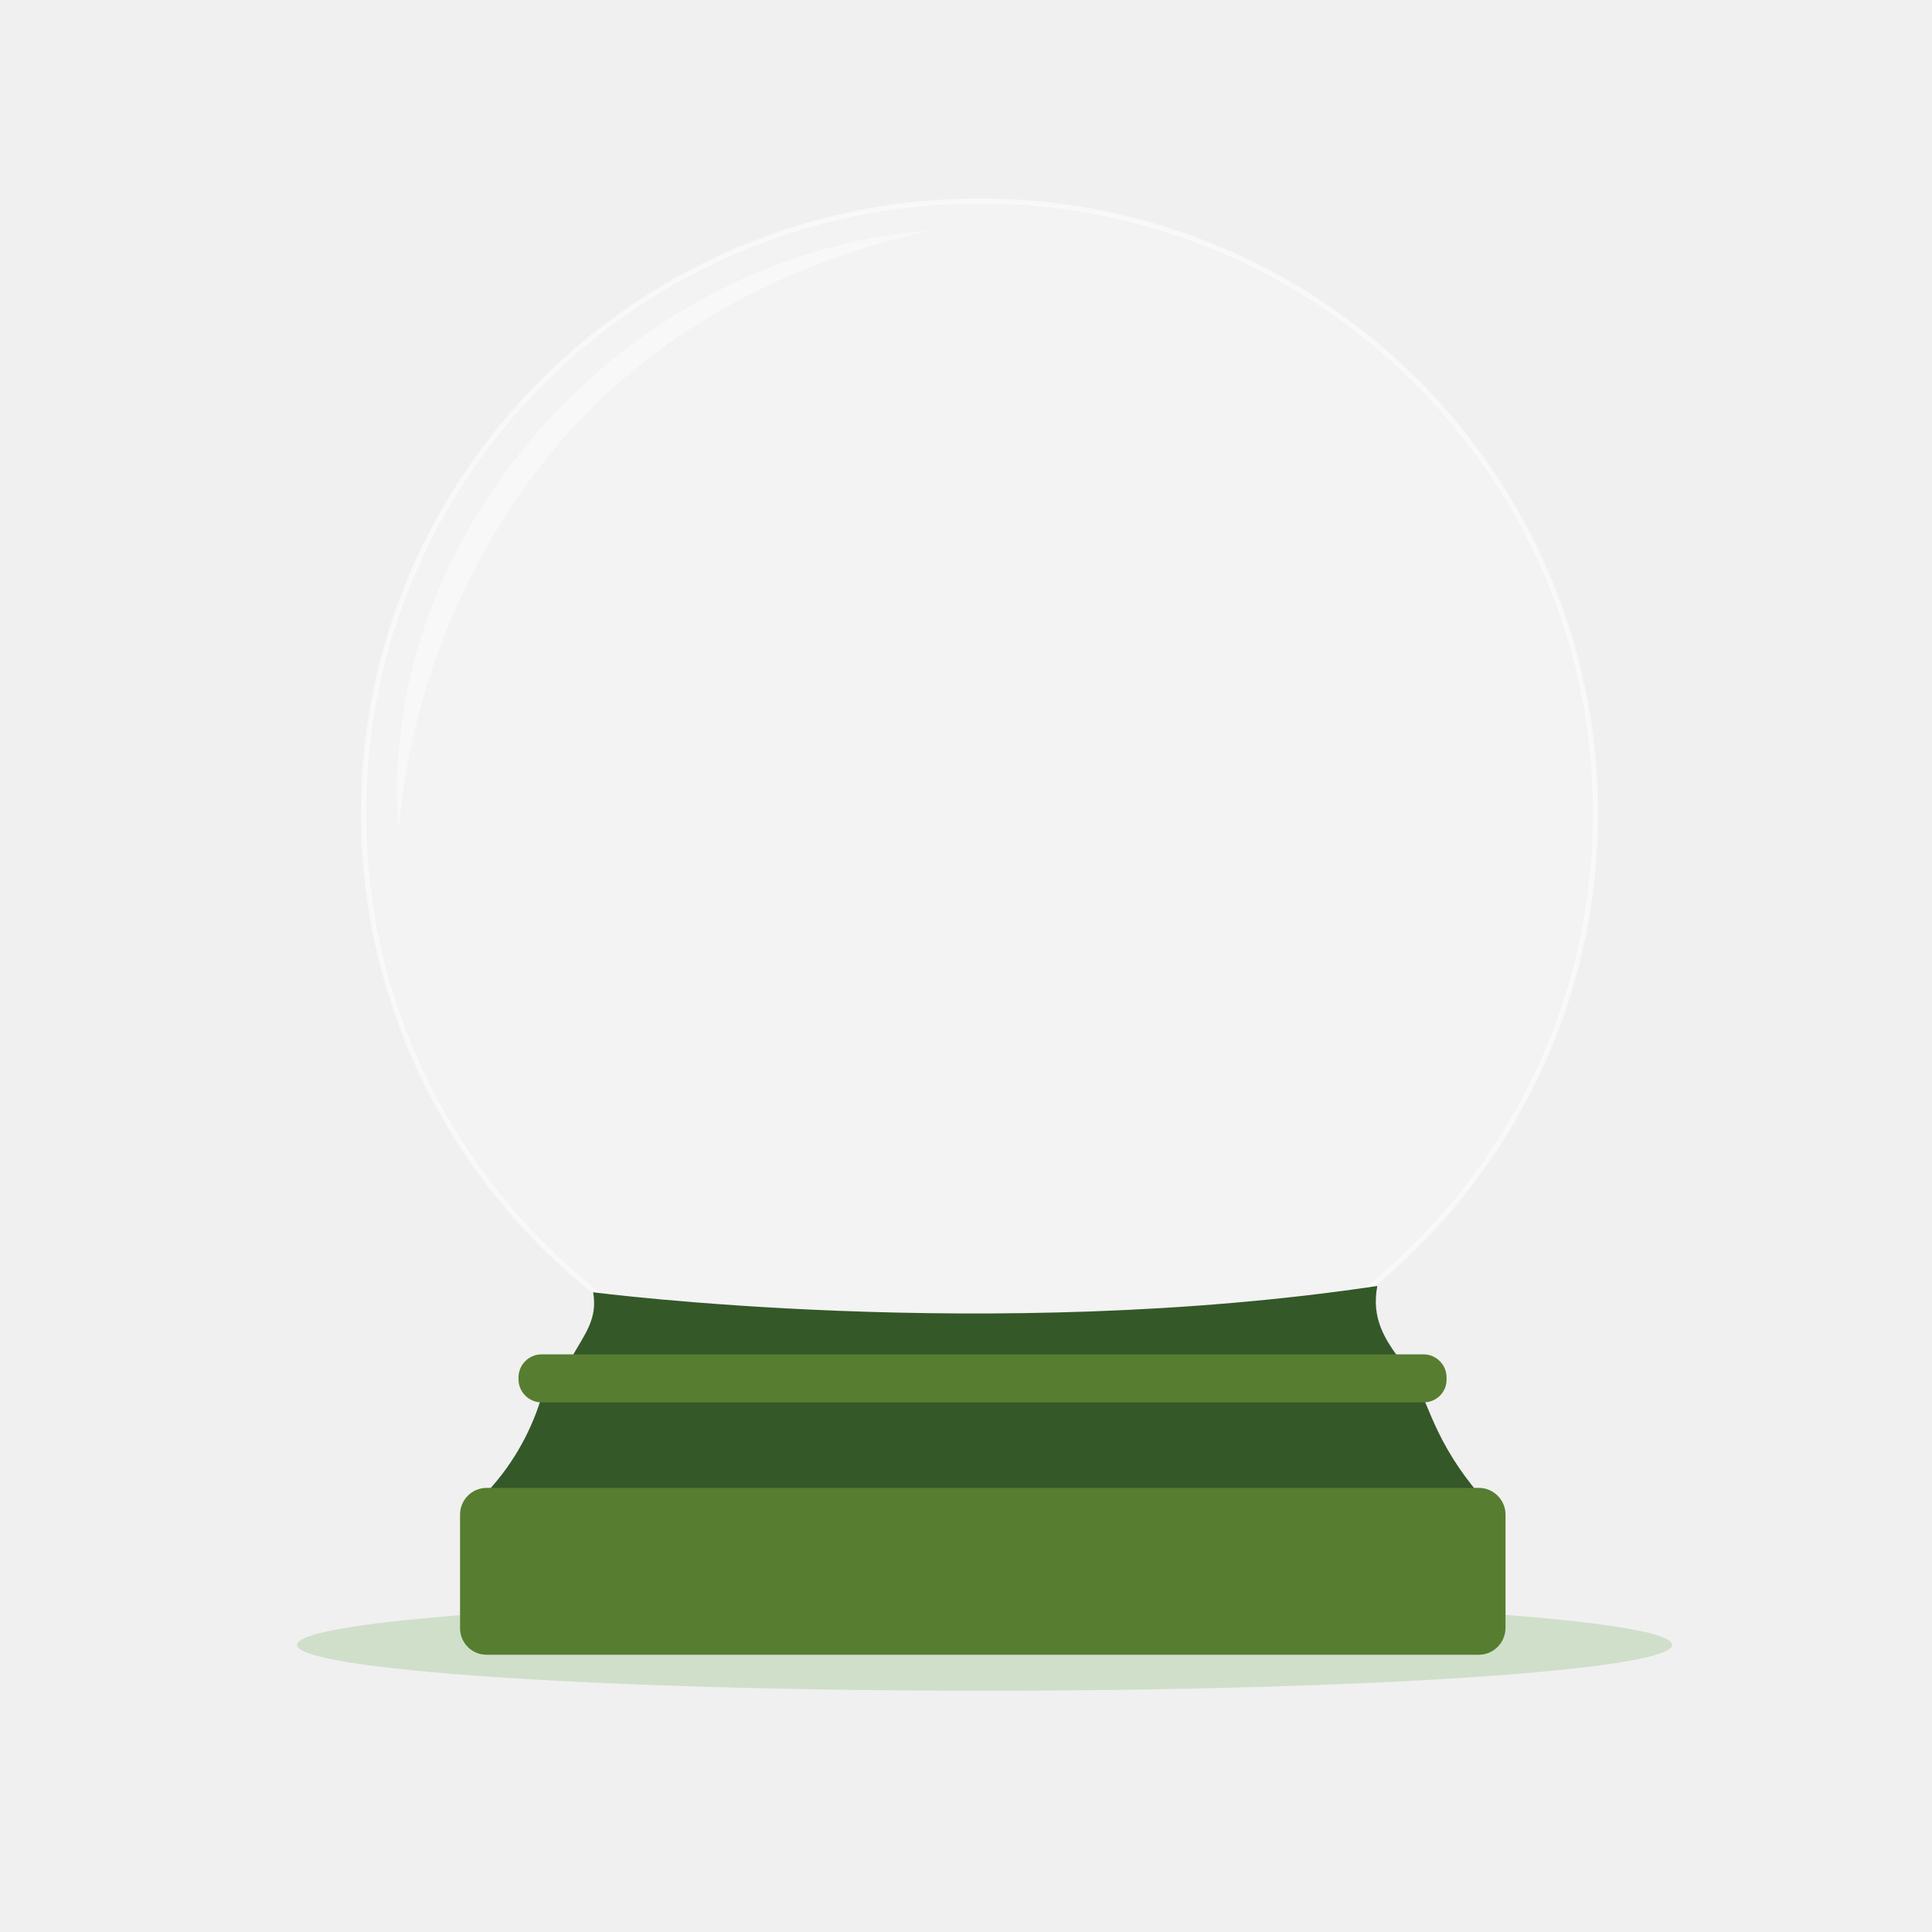
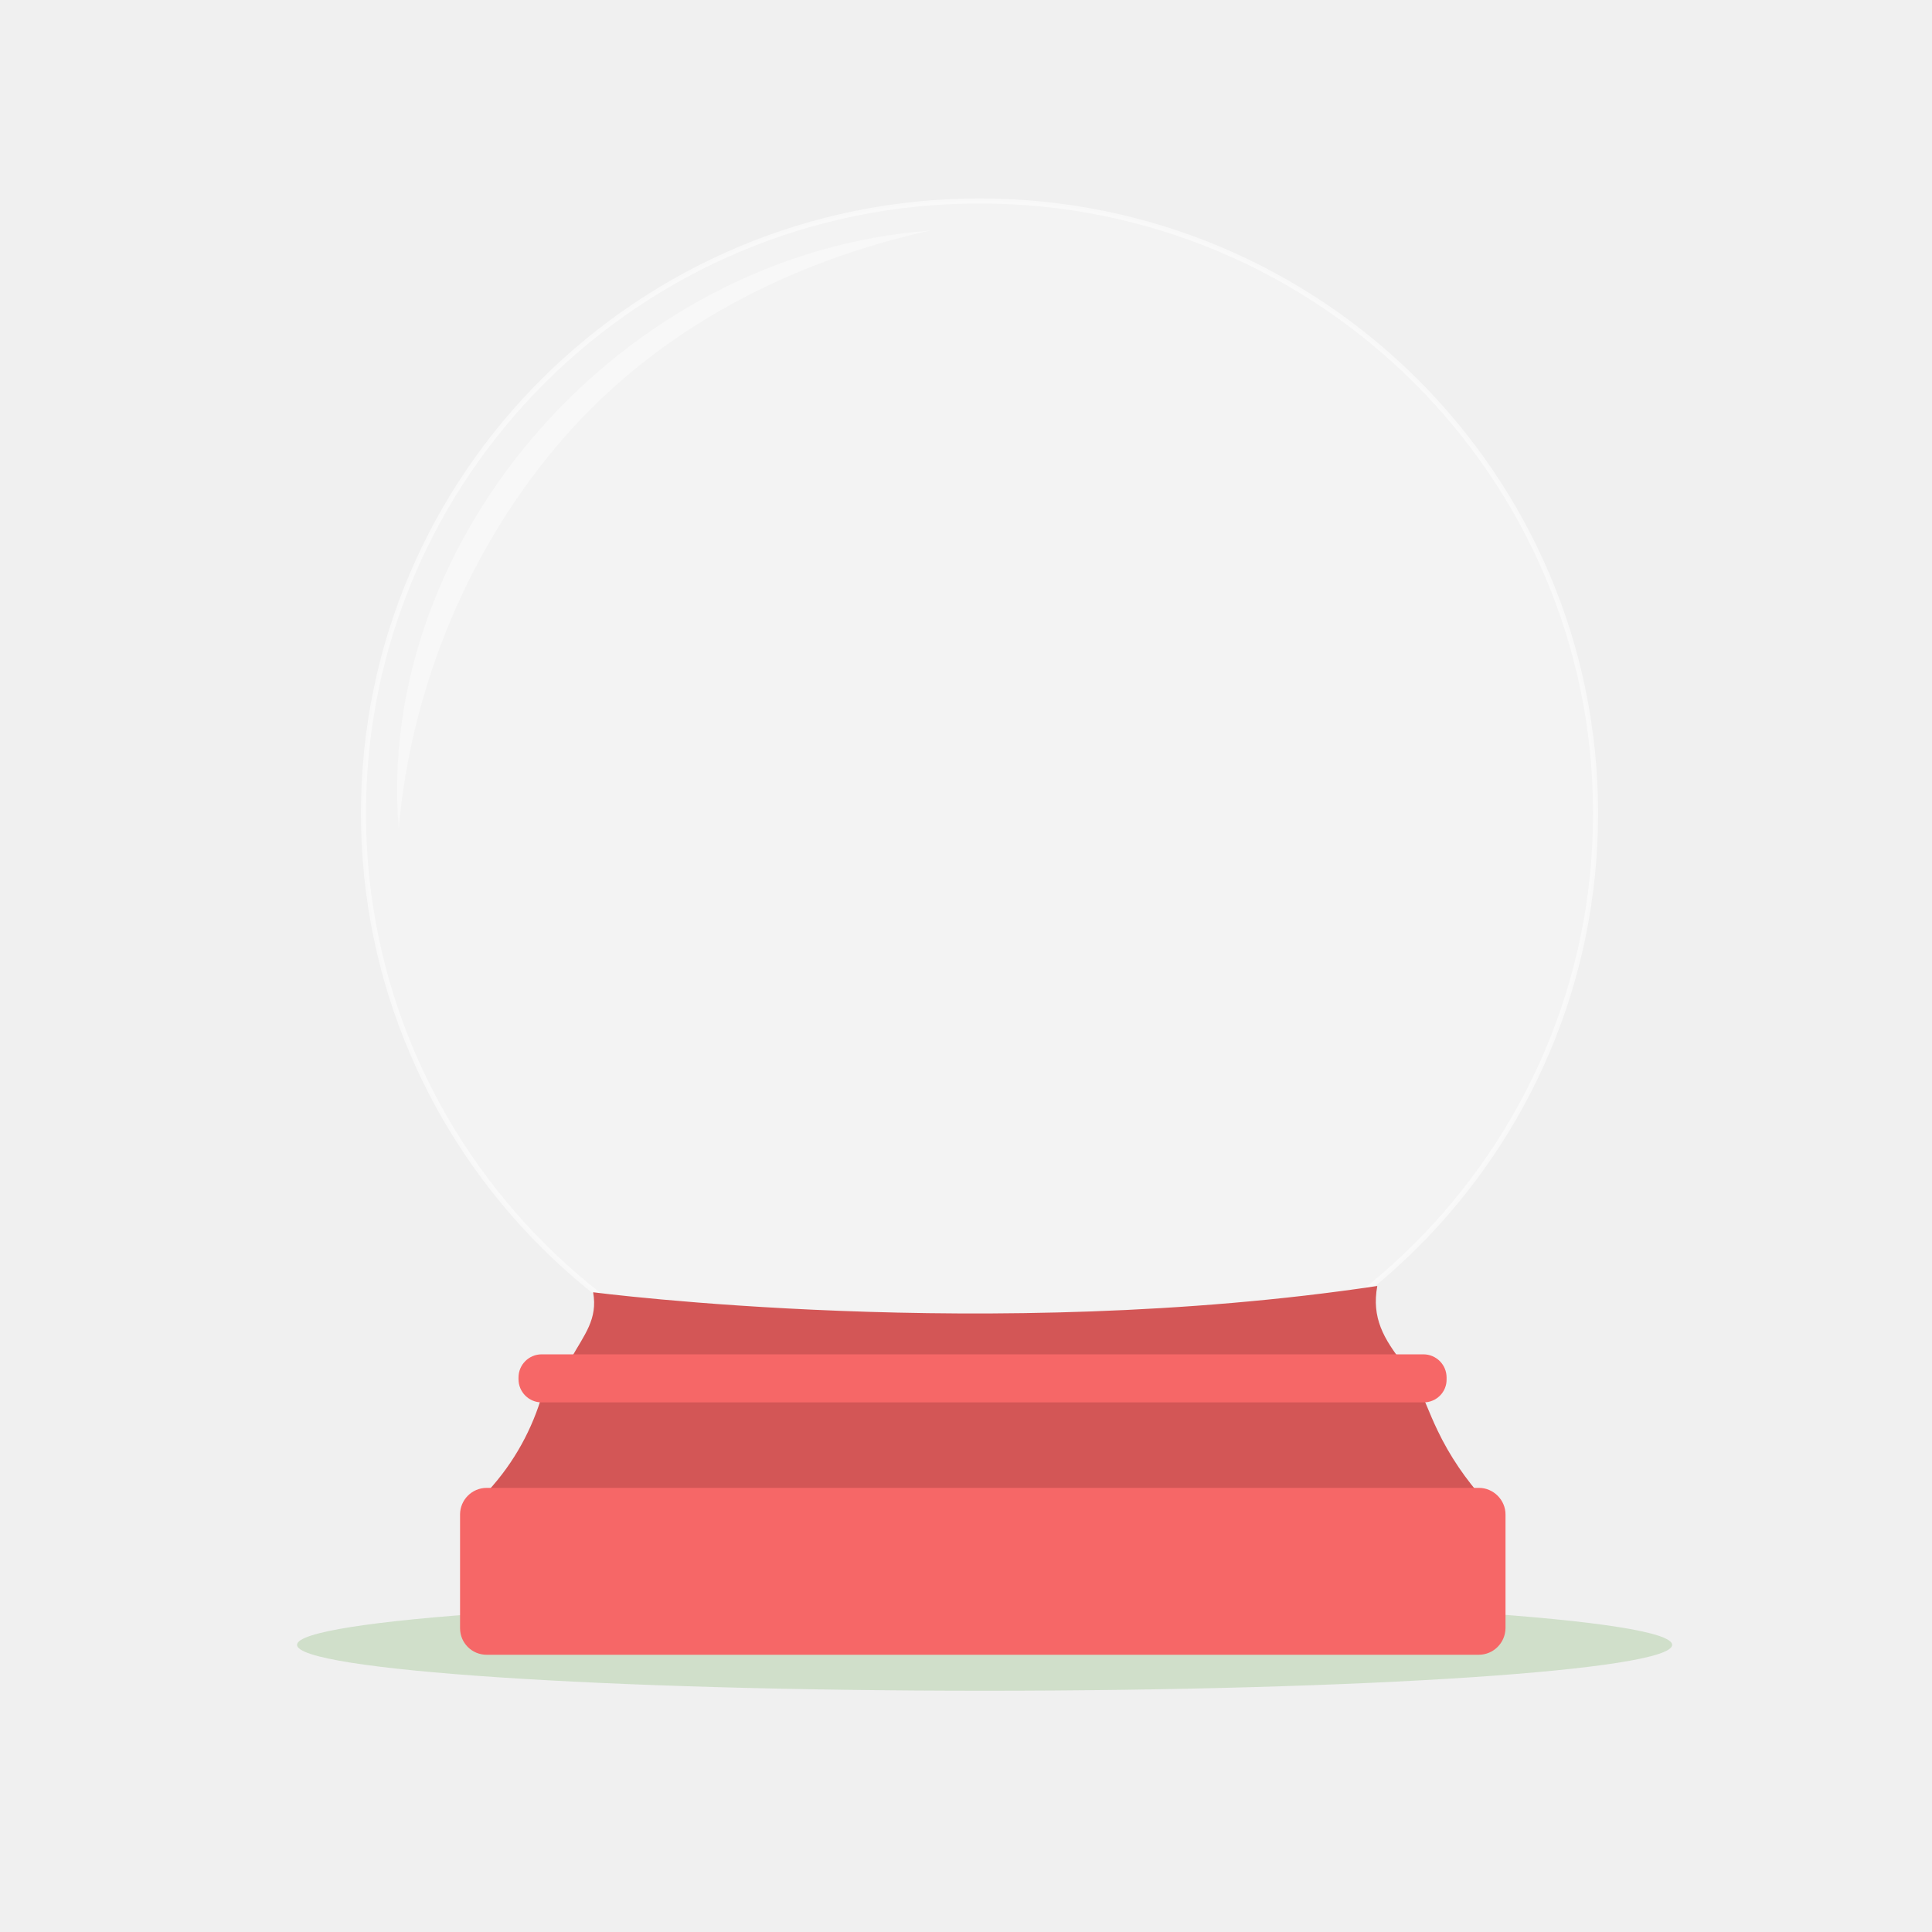
<svg xmlns="http://www.w3.org/2000/svg" version="1.1" id="Layer_1" x="0px" y="0px" width="800px" height="800px" viewBox="0 0 800 800" style="enable-background:new 0 0 800 800;" xml:space="preserve">
  <style type="text/css">

	.st0{opacity:0.2;fill:#FFFFFF;}
	.st1{display:none;fill:#454C53;}
	.st2{fill:#FFFFFF;}
	.st3{fill:none;}
	.st4{display:inline;}
- 	.st5{fill:#355829;}
- 	.st6{fill:#567D30;}
+ 	.st5{fill:#d35656;}
+ 	.st6{fill:#f66767;}
	.st7{display:none;}
	.st8{opacity:0.51;fill:none;stroke:#FFFFFF;stroke-width:2.074;stroke-miterlimit:10;}
	.st9{opacity:0.39;fill:#FFFFFF;}
	.st10{opacity:0.27;fill:#79B065;}
	.st11{fill:#454C53;}

</style>
  <g>
    <g>
      <ellipse class="st10" cx="407.7" cy="681.1" rx="284.7" ry="19" />
    </g>
    <g>
      <ellipse class="st8" cx="405.6" cy="336.8" rx="255.1" ry="253.6" />
      <path class="st9" d="M385.1,95.5C258,104.9,155.2,222.5,165.1,343c5.3-59.4,29.6-117.5,68.8-162.2    C273.1,136.1,327.2,108.3,385.1,95.5z" />
      <ellipse class="st0" cx="405.6" cy="336.8" rx="255.1" ry="253.6" />
    </g>
    <g>
      <path class="st5" d="M196.6,624.1c2.3-3.2,5-6.1,7.6-9.1c10.2-11.8,17.5-26,21.3-41.1l362,0.4c1,2.5,2.1,4.9,3.1,7.4    c1.5,3.6,3,7.2,4.7,10.7c5,10.5,11.7,20.3,19.5,28.9L196.6,624.1z" />
      <path class="st6" d="M612.3,685.2H201.5c-6.1,0-11-4.9-11-11v-47.1c0-6,4.9-11,11-11h410.9c6,0,11,5,11,11v47.1    C623.3,680.3,618.4,685.2,612.3,685.2z" />
      <path class="st5" d="M570.3,532.5c-2.4,13.2,2.6,21.8,10.9,32.4L234,564.3c1.1,0.1,2-1,2.5-1.9c5.5-9.8,11.1-16.2,9.1-27.3    C245.6,535.1,410.1,556.5,570.3,532.5z" />
      <path class="st6" d="M589.5,580.7H224.3c-5.3,0-9.6-4.3-9.6-9.6v-0.7c0-5.3,4.3-9.6,9.6-9.6h365.1c5.3,0,9.6,4.3,9.6,9.6v0.7    C599.1,576.4,594.8,580.7,589.5,580.7z" />
    </g>
  </g>
  <g class="st7">
    <g class="st4">
      <g>
        <rect x="410.8" y="417.4" class="st11" width="33.8" height="90.6" />
        <rect x="426" y="445" class="st2" width="3" height="13" />
        <rect x="432" y="445" class="st2" width="3" height="13" />
        <rect x="438" y="445" class="st2" width="3" height="13" />
        <rect x="419" y="430" class="st2" width="4" height="12" />
        <rect x="426" y="430" class="st2" width="3" height="12" />
        <rect x="432" y="430" class="st2" width="3" height="12" />
        <rect x="419" y="460" class="st2" width="4" height="14" />
        <rect x="432" y="460" class="st2" width="3" height="14" />
        <rect x="438" y="460" class="st2" width="3" height="14" />
        <rect x="419" y="476" class="st2" width="4" height="14" />
        <rect x="426" y="476" class="st2" width="3" height="14" />
        <rect x="438" y="476" class="st2" width="3" height="14" />
      </g>
      <g>
        <rect x="367.8" y="352.1" class="st11" width="37.7" height="155.9" />
        <rect x="372" y="372" class="st2" width="5" height="9" />
        <rect x="380" y="372" class="st2" width="5" height="9" />
        <rect x="380" y="386" class="st2" width="5" height="6" />
        <rect x="372" y="397" class="st2" width="5" height="8" />
        <rect x="380" y="397" class="st2" width="5" height="8" />
        <rect x="372" y="408" class="st2" width="5" height="9" />
        <rect x="380" y="408" class="st2" width="5" height="9" />
        <rect x="380" y="419" class="st2" width="5" height="8" />
        <rect x="372" y="430" class="st2" width="5" height="10" />
        <rect x="380" y="430" class="st2" width="5" height="10" />
        <rect x="372" y="444" class="st2" width="5" height="8" />
        <rect x="380" y="444" class="st2" width="5" height="8" />
        <rect x="372" y="456" class="st2" width="5" height="8" />
        <rect x="380" y="456" class="st2" width="5" height="8" />
        <rect x="380" y="466" class="st2" width="5" height="10" />
        <rect x="372" y="479" class="st2" width="5" height="10" />
        <rect x="380" y="479" class="st2" width="5" height="10" />
        <rect x="380" y="492" class="st2" width="5" height="7" />
        <rect x="397" y="372" class="st2" width="4" height="9" />
        <rect x="387" y="386" class="st2" width="6" height="6" />
        <rect x="397" y="386" class="st2" width="4" height="6" />
        <rect x="397" y="397" class="st2" width="4" height="8" />
        <rect x="387" y="408" class="st2" width="6" height="9" />
        <rect x="397" y="408" class="st2" width="4" height="9" />
        <rect x="387" y="419" class="st2" width="6" height="8" />
        <rect x="387" y="430" class="st2" width="6" height="10" />
        <rect x="397" y="430" class="st2" width="4" height="10" />
        <rect x="397" y="444" class="st2" width="4" height="8" />
        <rect x="387" y="456" class="st2" width="6" height="8" />
        <rect x="397" y="456" class="st2" width="4" height="8" />
        <rect x="387" y="466" class="st2" width="6" height="10" />
        <rect x="397" y="466" class="st2" width="4" height="10" />
        <rect x="397" y="479" class="st2" width="4" height="10" />
        <rect x="387" y="492" class="st2" width="6" height="7" />
        <rect x="397" y="492" class="st2" width="4" height="7" />
      </g>
      <g>
        <rect x="490" y="428" class="st11" width="28" height="80" />
        <rect x="492" y="433" class="st2" width="23" height="3" />
        <rect x="492" y="440" class="st2" width="23" height="4" />
        <rect x="492" y="449" class="st2" width="23" height="2" />
        <rect x="492" y="455" class="st2" width="23" height="4" />
        <rect x="492" y="463" class="st2" width="23" height="3" />
        <rect x="492" y="472" class="st2" width="23" height="2" />
        <rect x="492" y="478" class="st2" width="23" height="2" />
        <rect x="492" y="487" class="st2" width="23" height="2" />
      </g>
      <g>
        <path class="st3" d="M290.2,474.7l3.5-3.5l1.6,1.6l21.3-20.8c-0.2-0.5-0.4-1.1-0.4-1.1H286v2h-4.7c0.1,1,0.2,2.3,0.4,3.4l4.8-1.2     l1.8,6.7l-4.8,1.3c0.4,1,0.8,2,1.3,3l4.3-2.4l3.5,6l-4.3,2.5C288.8,473,289.5,473.9,290.2,474.7z" />
        <path class="st3" d="M298.6,423.2l-2,2l21.2,21.3c0.4-0.3,1.2-0.5,1.2-0.6V416h-2v-4.8c-1,0.1-2.2,0.2-3.3,0.4l1.2,4.4l-6.7,1.8     l-1.2-4.4c-1,0.4-2.1,0.8-3,1.2l2.3,3.9l-6,3.4L298,418c-0.9,0.6-1.8,1.3-2.6,2L298.6,423.2z" />
        <path class="st3" d="M281.8,443.3c-0.2,1.1-0.4,1.7-0.5,3.7h4.7v2h30.4c0.1,0,0.3-0.9,0.5-1.2l-21.5-21.4l-1.8,1.7l-3.2-3.2     c-0.7,0.8-1.4,1.7-2,2.6l3.9,2.3l-3.5,6l-4-2.3c-0.5,1-0.9,2-1.3,3l4.4,1.2l-1.8,6.8L281.8,443.3z" />
        <path class="st3" d="M317,488.6V484h2v-30.1c0-0.1-1.2-0.5-1.7-1l-21.1,21l2.3,2.2l-3.5,3.5c0.8,0.7,1.7,1.4,2.6,2l2.5-4.2l6,3.4     l-2.5,4.3c1,0.5,2,0.9,3,1.3l1.3-4.7l6.7,1.8l-1.4,4.7C314.5,488.3,316,488.5,317,488.6z" />
        <path class="st3" d="M322.1,453.2c-0.5,0.3-0.1,0.6-2.1,0.7V484h4v4.5c1-0.1,2.1-0.3,3.2-0.4l-1.2-4.7l6.7-1.8l1.3,4.6     c1-0.4,2.1-0.8,3-1.3l-2.4-4.2l6-3.4l2.4,4.1c0.9-0.6,1.8-1.3,2.6-2l-3.4-3.4l1.5-1.8L322.1,453.2z" />
        <path class="st3" d="M324,411.3v4.7h-4v29.9c2,0.1,1.2,0.2,1.5,0.3l21.9-21.5l-1.5-1.6l3.2-3.1c-0.8-0.7-1.7-1.4-2.6-2l-2.2,3.9     l-6-3.4l2.2-3.8c-1-0.5-2-0.9-3-1.3l-1.2,4.3l-6.7-1.8l1.1-4.3C325.9,411.5,325,411.3,324,411.3z" />
        <path class="st3" d="M355,451h-30.7c0,0-0.3,1-0.6,1.5l21.3,20.9l2-2.1l3.4,3.3c0.7-0.8,1.4-1.7,2-2.6l-4.2-2.4l3.5-6l4.2,2.4     c0.5-1,0.9-2,1.3-3l-4.7-1.3l1.8-6.6l4.7,1.1c0.2-1,0.3-2.3,0.4-3.3H355V451z" />
        <path class="st3" d="M350.1,424.9L347,428l-2.2-2.2l-21.5,21.5c0.4,0.4,0.6,1.6,0.8,1.6H355v-2h4.2c-0.1-2-0.3-2.5-0.4-3.6     l-4.3,1l-1.8-6.7l4.3-1.2c-0.4-1-0.8-2.1-1.3-3l-3.9,2.2l-3.5-6l3.9-2.2C351.5,426.6,350.8,425.7,350.1,424.9z" />
        <path class="st11" d="M325,492.2c22-2.6,37.9-20.6,37.9-42.3c0-23.5-19.1-42.7-42.8-42.7c-23.7,0-42.8,19.1-42.8,42.7     c0,21.7,15.7,39.7,37.7,42.3v6.8h-27v9h26.9h10.8H352v-9h-27V492.2z M308,481.6l-1.3,4.7c-1-0.4-2-0.8-3-1.3l2.5-4.3l-6-3.4     l-2.5,4.2c-0.9-0.6-1.8-1.3-2.6-2l3.5-3.5l-2.2-2.2l20.9-21c0.5,0.5,1.7,0.8,1.7,1V484h-2v4.6c-1-0.1-2.5-0.3-3.7-0.5l1.3-4.7     L308,481.6z M289,463.7l-4.3,2.4c-0.5-1-0.9-2-1.3-3l4.8-1.3l-1.8-6.6l-4.8,1.2c-0.2-1.1-0.3-2.4-0.4-3.4h4.7v-2h30.2     c0,0,0.2,0.6,0.4,1.1l-21.3,21l-1.6-1.7l-3.5,3.4c-0.7-0.8-1.4-1.7-2-2.6l4.3-2.5L289,463.7z M283.6,436.4c0.4-1,0.8-2,1.3-3     l4,2.3l3.5-6l-3.9-2.3c0.6-0.9,1.3-1.8,2-2.6l3.2,3.2l1.8-1.8l21.5,21.5c-0.2,0.3-0.4,1.2-0.5,1.2H286v-2h-4.7     c0.1-2,0.3-2.6,0.5-3.7l4.4,1l1.8-6.7L283.6,436.4z M300.3,422l6-3.4l-2.3-3.9c1-0.5,2-0.9,3.1-1.2l1.2,4.4l6.7-1.8l-1.3-4.4     c1.1-0.2,2.3-0.3,3.3-0.4v4.8h2v29.9c0,0.1-0.8,0.3-1.2,0.6l-21.4-21.3l2.1-2l-3.2-3.2c0.8-0.7,1.7-1.4,2.6-2L300.3,422z      M332.4,417.7l1.2-4.3c1,0.4,2.1,0.8,3,1.3l-2.2,3.8l6,3.4l2.2-3.9c0.9,0.6,1.8,1.3,2.6,2l-3.2,3.1l1.6,1.6l-22.2,21.5     c-0.3-0.2,0.5-0.3-1.5-0.3V416h4v-4.7c1,0.1,1.9,0.2,2.8,0.4l-1.1,4.3L332.4,417.7z M351.7,435.7l3.9-2.2c0.5,1,0.9,2,1.3,3     l-4.3,1.2l1.8,6.6l4.3-0.8c0.2,1.1,0.3,1.6,0.4,3.6H355v2h-30.9c-0.2,0-0.5-1.2-0.8-1.6l21.5-21.5l2.2,2.1l3.2-3.2     c0.7,0.8,1.4,1.7,2,2.6l-3.9,2.2L351.7,435.7z M345.5,479.5c-0.8,0.7-1.7,1.4-2.6,2l-2.4-4.1l-6,3.4l2.4,4.2c-1,0.5-2,0.9-3,1.3     l-1.2-4.6l-6.7,1.8l1.2,4.7c-1,0.2-2.2,0.3-3.2,0.4V484h-4v-30.1c2-0.1,1.6-0.3,2.1-0.7l21.5,21.1l-1.7,1.8L345.5,479.5z      M362,453h-2.8c-0.1,1-0.2,2.2-0.4,3.3l-4.7-1.2l-1.8,6.7l4.7,1.3c-0.4,1-0.8,2-1.3,3l-4.2-2.4l-3.5,6l4.2,2.4     c-0.6,0.9-1.3,1.8-2,2.6l-3.4-3.4l-2,2l-21.3-20.7c0.4-0.6,0.6-1.5,0.6-1.5H355v2h4.2H362v-6.7V453z" />
      </g>
      <g>
        <rect x="258" y="478" class="st11" width="25" height="30" />
        <rect x="261" y="483" class="st2" width="3" height="7" />
        <rect x="272" y="483" class="st2" width="2" height="7" />
        <rect x="277" y="483" class="st2" width="3" height="7" />
        <rect x="261" y="492" class="st2" width="3" height="7" />
        <rect x="266" y="492" class="st2" width="3" height="7" />
        <rect x="277" y="492" class="st2" width="3" height="7" />
      </g>
      <g>
        <path class="st11" d="M251,415v-7h-6v7h-19v93h27v-93H251z M235,498h-7v-7h7V498z M235,488h-7v-8h7V488z M235,477h-7v-6h7V477z      M235,468h-7v-7h7V468z M235,457h-7v-7h7V457z M235,437h-7v-7h7V437z M235,426h-7v-6h7V426z M243,498h-6v-7h6V498z M243,488h-6     v-8h6V488z M243,468h-6v-7h6V468z M243,457h-6v-7h6V457z M243,447h-6v-8h6V447z M243,437h-6v-7h6V437z M243,426h-6v-6h6V426z      M251,488h-6v-8h6V488z M251,477h-6v-6h6V477z M251,468h-6v-7h6V468z M251,447h-6v-8h6V447z M251,437h-6v-7h6V437z" />
        <rect x="228" y="420" class="st2" width="7" height="6" />
        <rect x="237" y="420" class="st2" width="6" height="6" />
        <rect x="228" y="430" class="st2" width="7" height="7" />
        <rect x="245" y="430" class="st2" width="6" height="7" />
        <rect x="237" y="430" class="st2" width="6" height="7" />
        <rect x="245" y="439" class="st2" width="6" height="8" />
        <rect x="237" y="439" class="st2" width="6" height="8" />
        <rect x="228" y="450" class="st2" width="7" height="7" />
        <rect x="237" y="450" class="st2" width="6" height="7" />
        <rect x="228" y="461" class="st2" width="7" height="7" />
        <rect x="245" y="461" class="st2" width="6" height="7" />
        <rect x="237" y="461" class="st2" width="6" height="7" />
        <rect x="228" y="471" class="st2" width="7" height="6" />
        <rect x="245" y="471" class="st2" width="6" height="6" />
        <rect x="228" y="480" class="st2" width="7" height="8" />
        <rect x="245" y="480" class="st2" width="6" height="8" />
        <rect x="237" y="480" class="st2" width="6" height="8" />
        <rect x="228" y="491" class="st2" width="7" height="7" />
        <rect x="237" y="491" class="st2" width="6" height="7" />
      </g>
      <g>
        <path class="st11" d="M480,388v-6.4V354h-4v-32h-7v-13h-4v13h-8v32h-4v27.6v6.4h-4v120h37V388H480z M468,429v12h-3v-12H468z      M474,441h-2v-12h2V441z M474,446v13h-2v-13H474z M465,446h3v13h-3V446z M462,441h-3v-12h3V441z M459,446h3v13h-3V446z M453,484     v-12.8V468h2v16H453z M459,484v-16h3v16H459z M465,484v-16h3v16H465z M472,484v-16h2v16H472z M477,484v-16h3v16H477z" />
        <polygon class="st2" points="455,468 453,468 453,471.2 453,484 455,484    " />
        <rect x="459" y="468" class="st2" width="3" height="16" />
        <rect x="465" y="468" class="st2" width="3" height="16" />
        <rect x="472" y="468" class="st2" width="2" height="16" />
        <rect x="477" y="468" class="st2" width="3" height="16" />
        <rect x="459" y="446" class="st2" width="3" height="13" />
        <rect x="465" y="446" class="st2" width="3" height="13" />
        <rect x="472" y="446" class="st2" width="2" height="13" />
        <rect x="459" y="429" class="st2" width="3" height="12" />
        <rect x="465" y="429" class="st2" width="3" height="12" />
        <rect x="472" y="429" class="st2" width="2" height="12" />
        <rect x="459" y="413" class="st2" width="3" height="12" />
        <rect x="465" y="413" class="st2" width="3" height="12" />
        <rect x="472" y="413" class="st2" width="2" height="12" />
        <rect x="459" y="396" class="st2" width="3" height="13" />
        <rect x="465" y="396" class="st2" width="3" height="13" />
        <rect x="472" y="396" class="st2" width="2" height="13" />
        <rect x="460" y="375" class="st2" width="4" height="12" />
        <rect x="471" y="375" class="st2" width="3" height="12" />
        <rect x="460" y="359" class="st2" width="4" height="13" />
        <rect x="471" y="359" class="st2" width="3" height="13" />
        <rect x="466" y="339" class="st2" width="2" height="12" />
        <rect x="461" y="339" class="st2" width="3" height="12" />
        <rect x="466" y="325" class="st2" width="2" height="11" />
        <rect x="471" y="339" class="st2" width="2" height="12" />
      </g>
      <g>
        <path class="st11" d="M559.5,508c0,0,0-33.7,0-60.3s-35.6-44.2-35.6-44.2V508H559.5z" />
        <rect x="529" y="469" class="st2" width="4" height="15" />
        <rect x="536" y="469" class="st2" width="4" height="15" />
        <rect x="550" y="469" class="st2" width="3" height="15" />
        <rect x="529" y="450" class="st2" width="4" height="13" />
        <rect x="543" y="450" class="st2" width="4" height="13" />
        <rect x="550" y="450" class="st2" width="3" height="13" />
        <rect x="529" y="428" class="st2" width="4" height="15" />
        <rect x="536" y="428" class="st2" width="4" height="15" />
      </g>
      <path class="st11" d="M584.2,507l-5.5-44.3l2.3-32.1l0.3-4l-0.3,4c2.6-1.1,4.3-3.1,4.3-5.3c0-3.2-2.3-5.9-8.3-6.3v-22h-3v21.9    c-4,0.3-8.2,3-8.2,6.3c0,2.2,1.9,4.2,4.6,5.3l2.4,32l-5.5,44.5l-1.9,1h10h0.8h10L584.2,507z" />
    </g>
  </g>
  <path class="st1" d="M565.1,533.3c9.7-7.8,18.7-16.2,27.2-25.3H219c9.2,10,19.3,19.2,30,27.6C273.1,538.4,420.1,554.1,565.1,533.3z" />
</svg>
